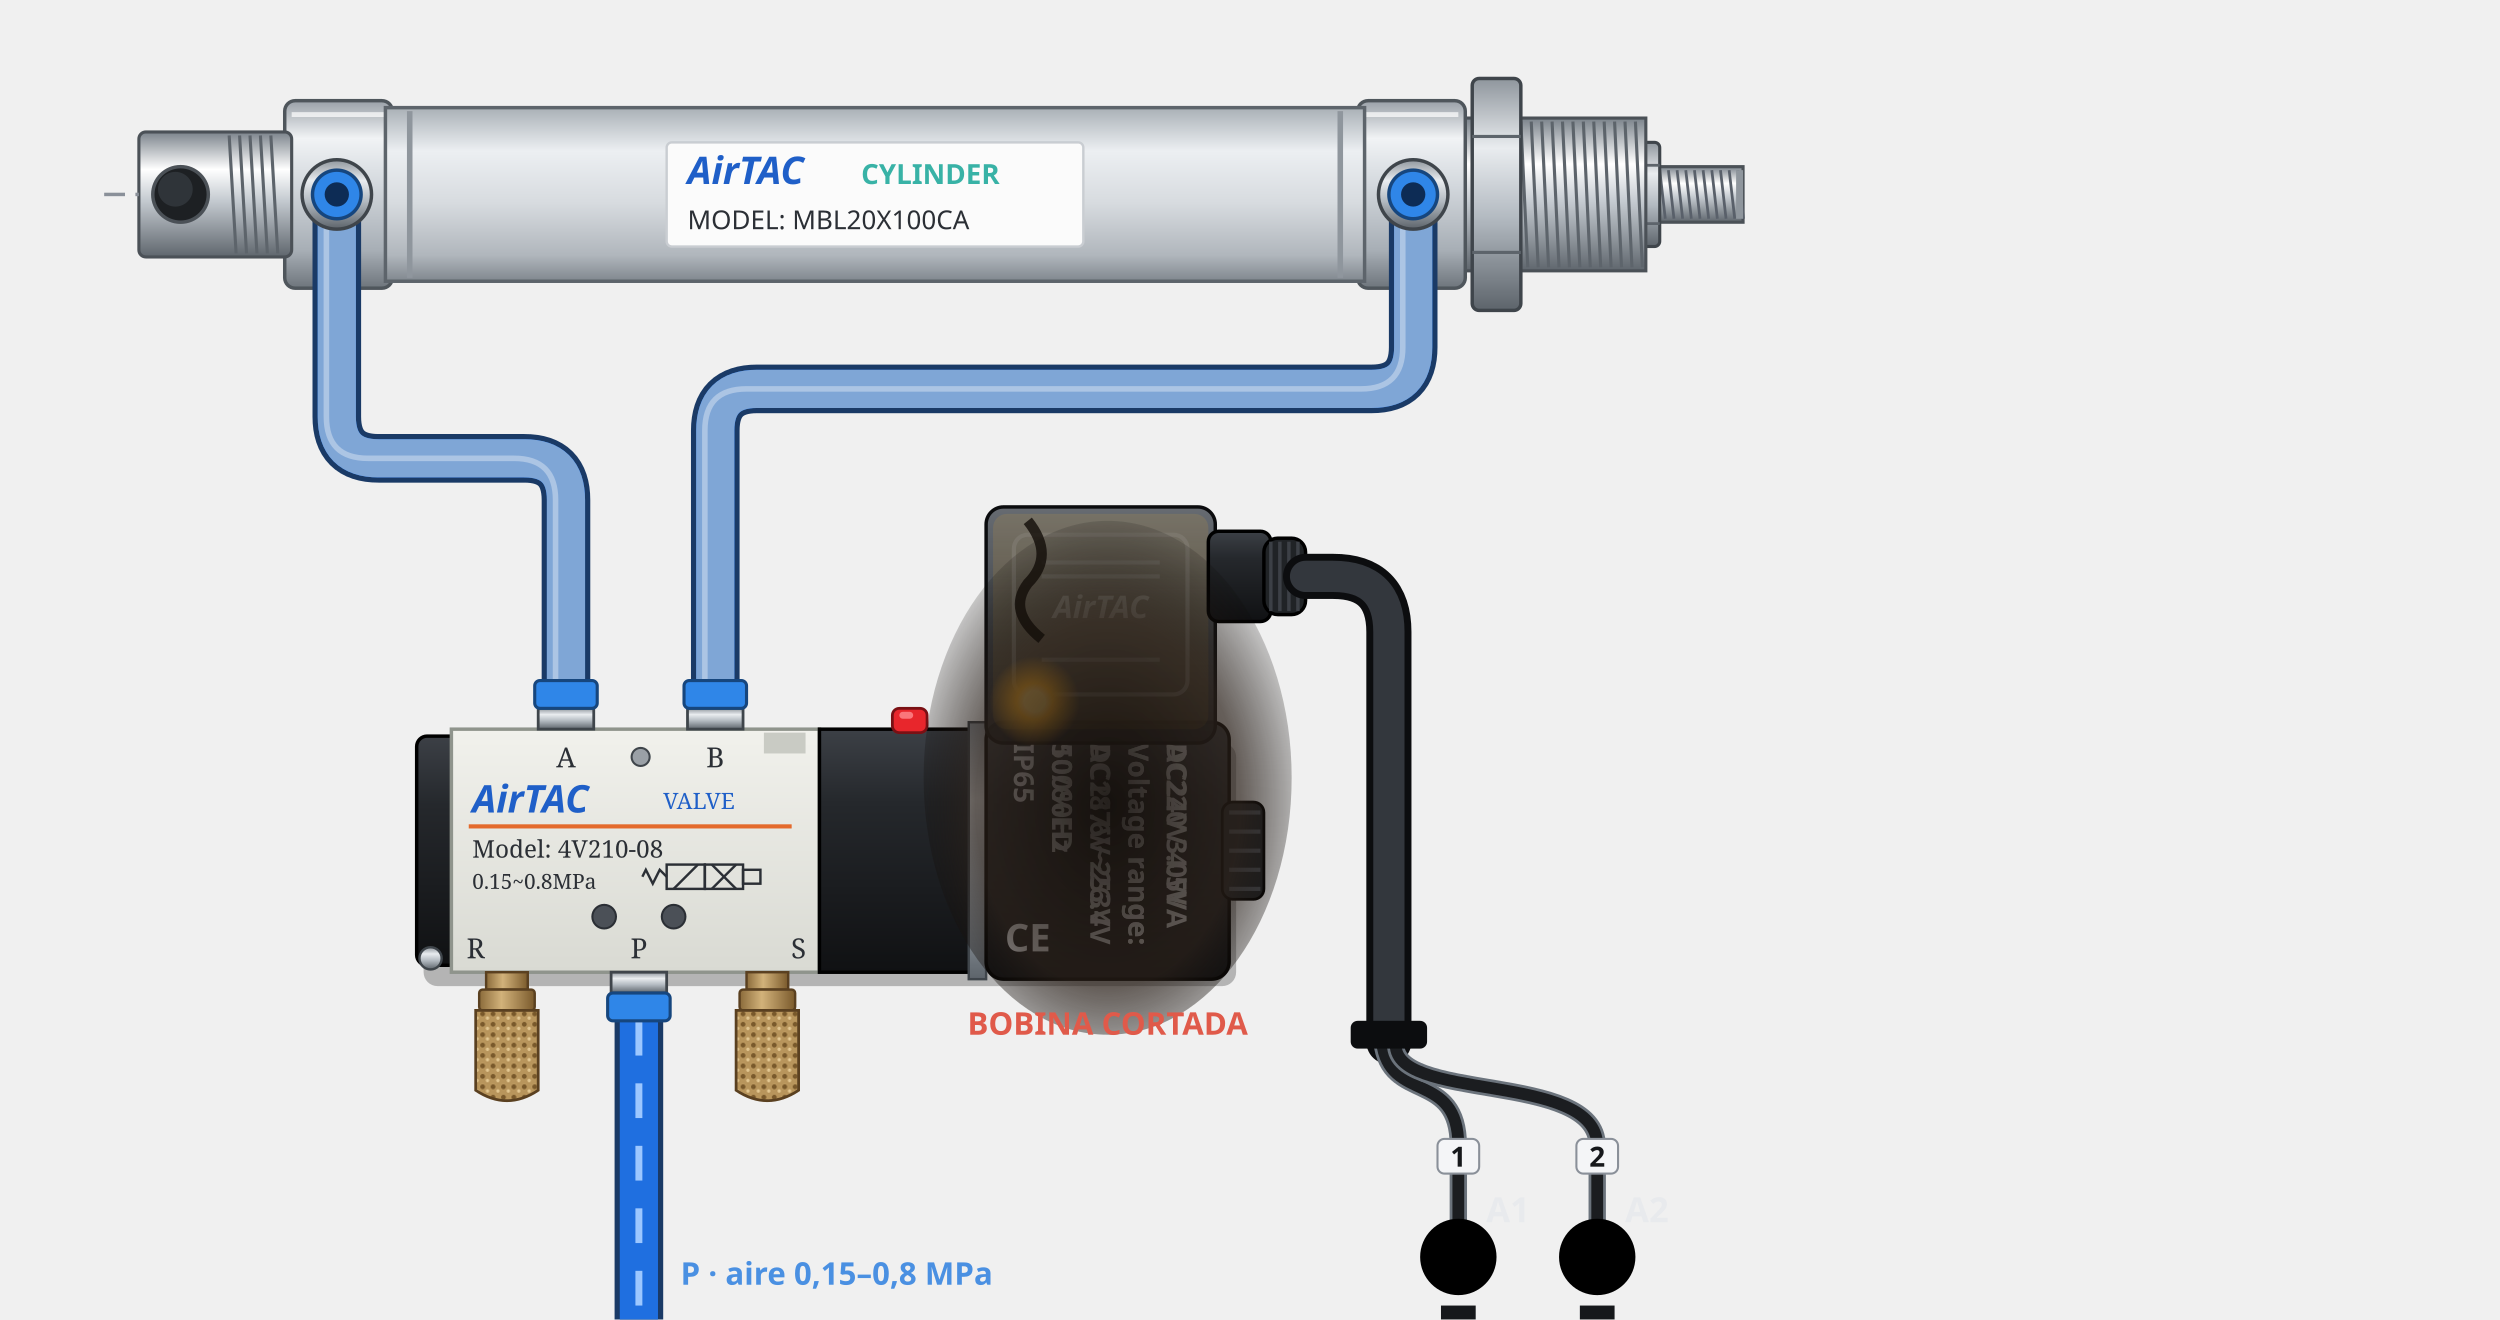
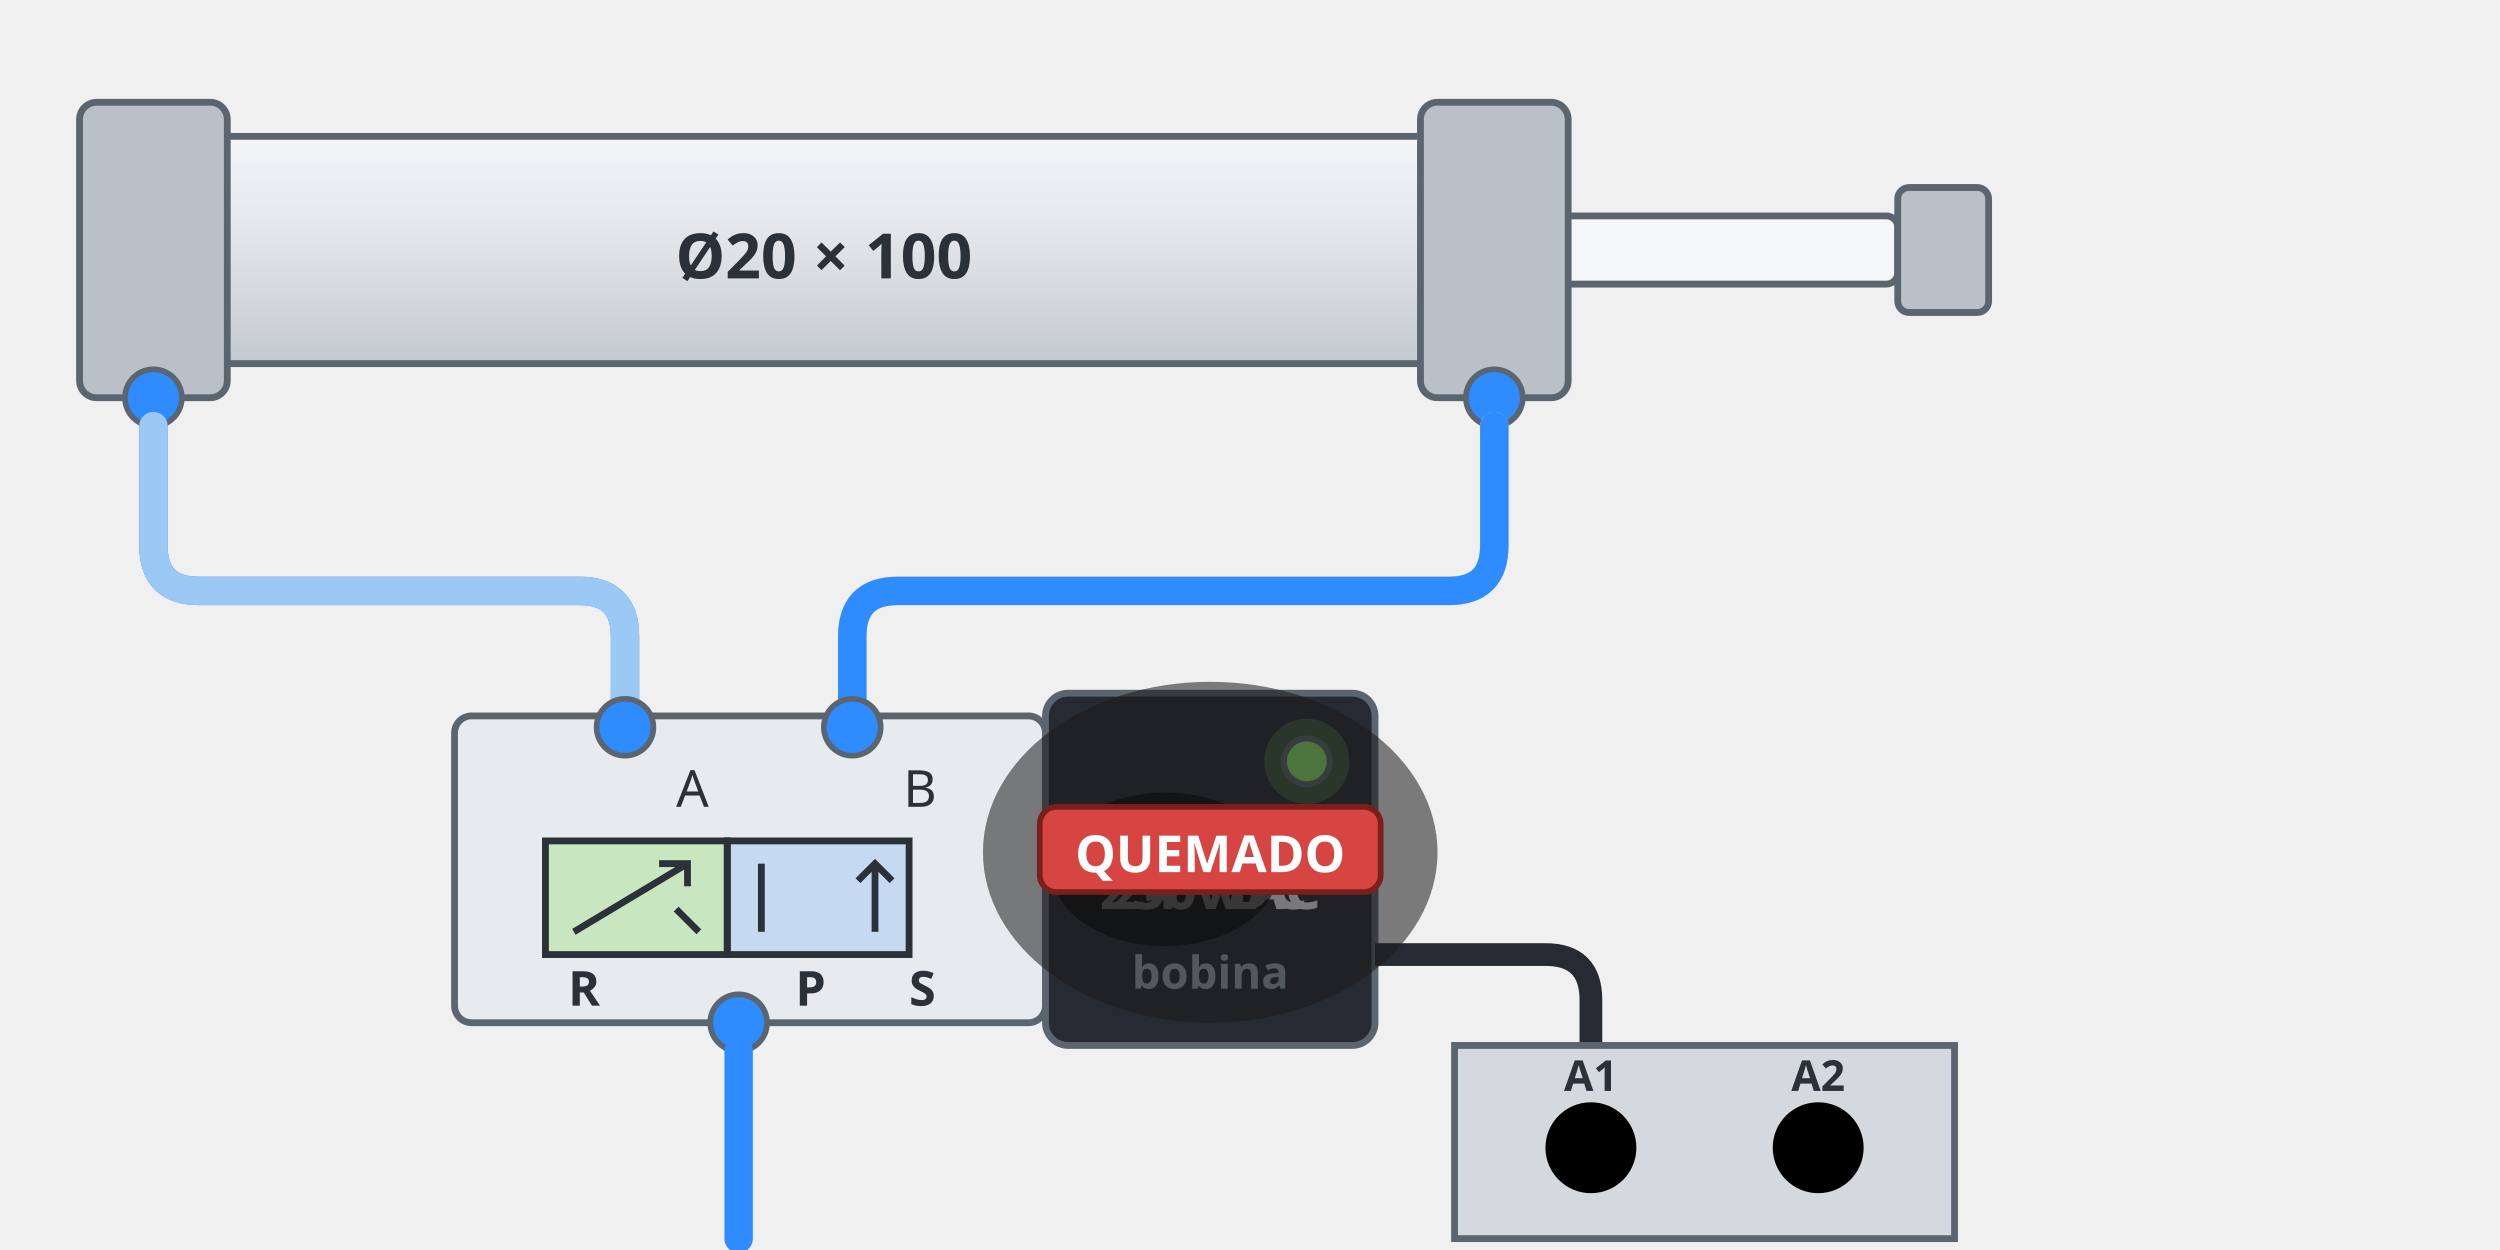
- <svg xmlns="http://www.w3.org/2000/svg" viewBox="0 0 720 380">
+ <svg xmlns="http://www.w3.org/2000/svg" viewBox="0 0 440 220" width="440" height="220" font-family="Segoe UI,Noto Sans,Arial,sans-serif">
  <defs>
-     <linearGradient id="solenoid-valve-zmk" x1="0" y1="0" x2="1" y2="1">
-       <stop offset="0" stop-color="#6b6f72" />
-       <stop offset=".5" stop-color="#4a4d50" />
-       <stop offset="1" stop-color="#36383b" />
+     <linearGradient id="jwc-mot" x1="0" y1="0" x2="0" y2="1">
+       <stop offset="0" stop-color="#4f86c6" />
+       <stop offset=".5" stop-color="#2f62a0" />
+       <stop offset="1" stop-color="#244c7c" />
    </linearGradient>
-     <linearGradient id="solenoid-valve-chr" x1="0" y1="0" x2="1" y2="1">
-       <stop offset="0" stop-color="#fdfdfd" />
-       <stop offset=".3" stop-color="#c9ced3" />
-       <stop offset=".55" stop-color="#7f8790" />
-       <stop offset=".75" stop-color="#eef0f2" />
-       <stop offset="1" stop-color="#8a9199" />
+     <linearGradient id="jwc-cyl" x1="0" y1="0" x2="0" y2="1">
+       <stop offset="0" stop-color="#f4f6f8" />
+       <stop offset=".5" stop-color="#dfe3e8" />
+       <stop offset="1" stop-color="#c3c9d0" />
    </linearGradient>
-     <linearGradient id="solenoid-valve-brs" x1="0" y1="0" x2="1" y2="1">
-       <stop offset="0" stop-color="#e9cf95" />
-       <stop offset="1" stop-color="#9c7a3c" />
+     <linearGradient id="jwc-zone" x1="0" y1="0" x2="1" y2="0">
+       <stop offset="0" stop-color="#7cb342" stop-opacity=".55" />
+       <stop offset="1" stop-color="#7cb342" stop-opacity=".2" />
    </linearGradient>
-     <linearGradient id="solenoid-valve-scr" x1="0" y1="0" x2="1" y2="1">
-       <stop offset="0" stop-color="#f4f6f8" />
-       <stop offset="1" stop-color="#a5acb4" />
-     </linearGradient>
-     <linearGradient id="solenoid-valve-blk" x1="0" y1="0" x2="1" y2="0">
-       <stop offset="0" stop-color="#1c1e21" />
-       <stop offset=".35" stop-color="#3a3e44" />
-       <stop offset="1" stop-color="#202226" />
-     </linearGradient>
-     <radialGradient id="solenoid-valve-off" cx=".45" cy=".4" r=".65">
-       <stop offset="0" stop-color="#000" stop-opacity=".35" />
-       <stop offset="1" stop-color="#000" stop-opacity=".62" />
-     </radialGradient>
-     <radialGradient id="solenoid-valve-on" cx=".5" cy=".5" r=".5">
-       <stop offset="0" stop-color="#fff" stop-opacity=".95" />
-       <stop offset=".35" stop-color="#fff" stop-opacity=".45" />
-       <stop offset=".8" stop-color="#fff" stop-opacity="0" />
-       <stop offset="1" stop-color="#000" stop-opacity=".15" />
-     </radialGradient>
-     <radialGradient id="solenoid-valve-burn" cx=".55" cy=".5" r=".6">
-       <stop offset="0" stop-color="#1a1410" stop-opacity=".9" />
-       <stop offset=".6" stop-color="#2b211a" stop-opacity=".75" />
-       <stop offset="1" stop-color="#000" stop-opacity=".8" />
-     </radialGradient>
-     <radialGradient id="solenoid-valve-dome" cx=".4" cy=".35" r=".7">
-       <stop offset="0" stop-color="#fff" stop-opacity=".25" />
-       <stop offset=".6" stop-color="#fff" stop-opacity="0" />
-       <stop offset="1" stop-color="#000" stop-opacity=".35" />
-     </radialGradient>
-     <linearGradient id="solenoid-valve-knob" x1="0" y1="0" x2="1" y2="1">
-       <stop offset="0" stop-color="#4a4f56" />
-       <stop offset=".5" stop-color="#25282c" />
-       <stop offset="1" stop-color="#121315" />
-     </linearGradient>
-     <linearGradient id="solenoid-valve-alu" x1="0" y1="0" x2="0" y2="1">
-       <stop offset="0" stop-color="#9aa1a8" />
-       <stop offset=".2" stop-color="#f1f3f5" />
-       <stop offset=".45" stop-color="#d3d8dd" />
-       <stop offset=".8" stop-color="#a7aeb5" />
-       <stop offset="1" stop-color="#6e757c" />
-     </linearGradient>
-     <linearGradient id="solenoid-valve-bar" x1="0" y1="0" x2="0" y2="1">
-       <stop offset="0" stop-color="#a9b0b6" />
-       <stop offset=".25" stop-color="#eceff2" />
-       <stop offset=".55" stop-color="#d7dbdf" />
-       <stop offset=".85" stop-color="#b0b6bc" />
-       <stop offset="1" stop-color="#80878e" />
-     </linearGradient>
-     <linearGradient id="solenoid-valve-rod" x1="0" y1="0" x2="0" y2="1">
-       <stop offset="0" stop-color="#7b838b" />
-       <stop offset=".3" stop-color="#ffffff" />
-       <stop offset=".55" stop-color="#c4cad0" />
-       <stop offset="1" stop-color="#5f666d" />
-     </linearGradient>
-     <linearGradient id="solenoid-valve-nut" x1="0" y1="0" x2="0" y2="1">
-       <stop offset="0" stop-color="#8f969d" />
-       <stop offset=".3" stop-color="#e9ecef" />
-       <stop offset=".6" stop-color="#b3bac1" />
-       <stop offset="1" stop-color="#5d646b" />
-     </linearGradient>
-     <linearGradient id="solenoid-valve-blkv" x1="0" y1="0" x2="0" y2="1">
-       <stop offset="0" stop-color="#3c4046" />
-       <stop offset=".3" stop-color="#25282c" />
-       <stop offset="1" stop-color="#101113" />
-     </linearGradient>
-     <linearGradient id="solenoid-valve-plate" x1="0" y1="0" x2="0" y2="1">
-       <stop offset="0" stop-color="#f1f1ec" />
-       <stop offset="1" stop-color="#d9dad3" />
-     </linearGradient>
-     <linearGradient id="solenoid-valve-din" x1="0" y1="0" x2="0" y2="1">
-       <stop offset="0" stop-color="#5a5f66" stop-opacity=".92" />
-       <stop offset=".5" stop-color="#2e3237" stop-opacity=".88" />
-       <stop offset="1" stop-color="#1a1c1f" stop-opacity=".95" />
-     </linearGradient>
-     <linearGradient id="solenoid-valve-brz" x1="0" y1="0" x2="1" y2="0">
-       <stop offset="0" stop-color="#8a6a3a" />
-       <stop offset=".4" stop-color="#d2b27a" />
-       <stop offset="1" stop-color="#7a5a2c" />
-     </linearGradient>
-     <radialGradient id="solenoid-valve-led" cx=".5" cy=".5" r=".5">
-       <stop offset="0" stop-color="#fff6d8" />
-       <stop offset=".4" stop-color="#ffb020" />
-       <stop offset="1" stop-color="#ffb020" stop-opacity="0" />
-     </radialGradient>
-     <radialGradient id="solenoid-valve-soot" cx=".5" cy=".55" r=".6">
-       <stop offset="0" stop-color="#140f0b" stop-opacity=".92" />
-       <stop offset=".6" stop-color="#2a2019" stop-opacity=".7" />
-       <stop offset="1" stop-color="#000" stop-opacity="0" />
-     </radialGradient>
-     <pattern id="solenoid-valve-sint" width="3" height="3" patternUnits="userSpaceOnUse">
-       <rect width="3" height="3" fill="#b8955c" />
-       <circle cx="1" cy="1" r=".7" fill="#7a5a2c" />
-       <circle cx="2.4" cy="2.2" r=".5" fill="#e0c48f" />
+     <pattern id="jwc-hys" width="5" height="5" patternUnits="userSpaceOnUse" patternTransform="rotate(45)">
+       <rect width="5" height="5" fill="#f0a020" fill-opacity=".18" />
+       <line x1="0" y1="0" x2="0" y2="5" stroke="#f0a020" stroke-width="1.4" />
    </pattern>
  </defs>
-   <g data-translate="out.position:0:1:x:200">
-     <rect x="222" y="48" width="280" height="16" fill="url(#solenoid-valve-rod)" stroke="#4b5157" stroke-width=".9" />
-     <line x1="463.0" y1="49" x2="464.6" y2="63" stroke="#59606a" stroke-width=".8" />
-     <line x1="465.5" y1="49" x2="467.1" y2="63" stroke="#59606a" stroke-width=".8" />
-     <line x1="468.0" y1="49" x2="469.6" y2="63" stroke="#59606a" stroke-width=".8" />
-     <line x1="470.5" y1="49" x2="472.1" y2="63" stroke="#59606a" stroke-width=".8" />
-     <line x1="473.0" y1="49" x2="474.6" y2="63" stroke="#59606a" stroke-width=".8" />
-     <line x1="475.5" y1="49" x2="477.1" y2="63" stroke="#59606a" stroke-width=".8" />
-     <line x1="478.0" y1="49" x2="479.6" y2="63" stroke="#59606a" stroke-width=".8" />
-     <line x1="480.5" y1="49" x2="482.1" y2="63" stroke="#59606a" stroke-width=".8" />
-     <line x1="483.0" y1="49" x2="484.6" y2="63" stroke="#59606a" stroke-width=".8" />
-     <line x1="485.5" y1="49" x2="487.1" y2="63" stroke="#59606a" stroke-width=".8" />
-     <line x1="488.0" y1="49" x2="489.6" y2="63" stroke="#59606a" stroke-width=".8" />
-     <line x1="490.5" y1="49" x2="492.1" y2="63" stroke="#59606a" stroke-width=".8" />
-     <line x1="493.0" y1="49" x2="494.6" y2="63" stroke="#59606a" stroke-width=".8" />
-     <line x1="495.5" y1="49" x2="497.1" y2="63" stroke="#59606a" stroke-width=".8" />
-     <line x1="498.0" y1="49" x2="499.6" y2="63" stroke="#59606a" stroke-width=".8" />
-     <line x1="500.5" y1="49" x2="502.1" y2="63" stroke="#59606a" stroke-width=".8" />
-     <rect x="500" y="49" width="2" height="14" fill="#8f969d" />
-     <rect x="466" y="41.0" width="12" height="30" rx="1.5" fill="url(#solenoid-valve-nut)" stroke="#3f454b" stroke-width=".9" />
-     <line x1="466" y1="47.6" x2="478" y2="47.6" stroke="#5d646b" stroke-width=".8" />
-     <line x1="466" y1="64.4" x2="478" y2="64.4" stroke="#5d646b" stroke-width=".8" />
+   <g data-translate="out.position:0:1:x:80">
+     <rect x="150" y="38" width="184" height="12" rx="2" fill="#f4f6f8" stroke="#5b6570" stroke-width="1.2" />
+     <rect x="334" y="33" width="16" height="22" rx="2" fill="#b9c0c8" stroke="#5b6570" stroke-width="1.2" />
  </g>
-   <rect x="422" y="34" width="52" height="44" fill="url(#solenoid-valve-rod)" stroke="#4b5157" stroke-width=".9" />
-   <line x1="438.0" y1="35" x2="440.0" y2="77" stroke="#5d646b" stroke-width=".9" />
-   <line x1="441.0" y1="35" x2="443.0" y2="77" stroke="#5d646b" stroke-width=".9" />
-   <line x1="444.0" y1="35" x2="446.0" y2="77" stroke="#5d646b" stroke-width=".9" />
-   <line x1="447.0" y1="35" x2="449.0" y2="77" stroke="#5d646b" stroke-width=".9" />
-   <line x1="450.0" y1="35" x2="452.0" y2="77" stroke="#5d646b" stroke-width=".9" />
-   <line x1="453.0" y1="35" x2="455.0" y2="77" stroke="#5d646b" stroke-width=".9" />
-   <line x1="456.0" y1="35" x2="458.0" y2="77" stroke="#5d646b" stroke-width=".9" />
-   <line x1="459.0" y1="35" x2="461.0" y2="77" stroke="#5d646b" stroke-width=".9" />
-   <line x1="462.0" y1="35" x2="464.0" y2="77" stroke="#5d646b" stroke-width=".9" />
-   <line x1="465.0" y1="35" x2="467.0" y2="77" stroke="#5d646b" stroke-width=".9" />
-   <line x1="468.0" y1="35" x2="470.0" y2="77" stroke="#5d646b" stroke-width=".9" />
-   <line x1="471.0" y1="35" x2="473.0" y2="77" stroke="#5d646b" stroke-width=".9" />
-   <rect x="424" y="22.6" width="14" height="66.8" rx="2" fill="url(#solenoid-valve-nut)" stroke="#3f454b" stroke-width="1" />
-   <line x1="424" y1="39.3" x2="438" y2="39.3" stroke="#5d646b" stroke-width=".9" />
-   <line x1="424" y1="72.7" x2="438" y2="72.7" stroke="#5d646b" stroke-width=".9" />
-   <rect x="82" y="29.0" width="31.0" height="54" rx="3" fill="url(#solenoid-valve-alu)" stroke="#4f565c" stroke-width="1" />
-   <line x1="84" y1="33.0" x2="111.0" y2="33.0" stroke="#fff" stroke-width="1.4" opacity=".7" />
-   <rect x="391.0" y="29.0" width="31.0" height="54" rx="3" fill="url(#solenoid-valve-alu)" stroke="#4f565c" stroke-width="1" />
-   <line x1="393.0" y1="33.0" x2="420.0" y2="33.0" stroke="#fff" stroke-width="1.4" opacity=".7" />
-   <rect x="111.0" y="31.0" width="282.0" height="50" fill="url(#solenoid-valve-bar)" stroke="#5d646b" stroke-width="1" />
-   <line x1="118.0" y1="32.0" x2="118.0" y2="80.0" stroke="#8f969d" stroke-width="1.6" />
-   <line x1="386.0" y1="32.0" x2="386.0" y2="80.0" stroke="#8f969d" stroke-width="1.6" />
-   <rect x="192.0" y="41" width="120" height="30" rx="1.5" fill="#fbfbfb" stroke="#c9cdd2" stroke-width=".7" />
-   <text x="198.0" y="53" font-family="sans-serif" font-size="11" font-weight="900" font-style="italic" fill="#1f5fc8">AirTAC</text>
-   <text x="248.0" y="53" font-family="sans-serif" font-size="8" font-weight="700" fill="#38b2a6">CYLINDER</text>
-   <text x="198.0" y="66" font-family="sans-serif" font-size="7.5" fill="#2b2f35">MODEL: MBL20X100CA</text>
-   <rect x="40" y="38" width="44" height="36" rx="2" fill="url(#solenoid-valve-rod)" stroke="#4b5157" stroke-width=".9" />
-   <line x1="66.0" y1="39" x2="68.0" y2="73" stroke="#5d646b" stroke-width=".9" />
-   <line x1="69.0" y1="39" x2="71.0" y2="73" stroke="#5d646b" stroke-width=".9" />
-   <line x1="72.0" y1="39" x2="74.0" y2="73" stroke="#5d646b" stroke-width=".9" />
-   <line x1="75.0" y1="39" x2="77.0" y2="73" stroke="#5d646b" stroke-width=".9" />
-   <line x1="78.0" y1="39" x2="80.0" y2="73" stroke="#5d646b" stroke-width=".9" />
-   <circle cx="52" cy="56" r="8" fill="#1d2023" stroke="#4b5157" stroke-width="1" />
-   <circle cx="50.5" cy="54.5" r="5" fill="#2f3439" />
-   <line x1="30" y1="56" x2="40" y2="56" stroke="#8a9099" stroke-width="1" stroke-dasharray="6 3 1.5 3" />
-   <path d="M163.0 196 L163.0 144.0 Q163.0 132 151.0 132.0 L109.0 132.0 Q97.0 132 97.0 120.0 L97.0 62" fill="none" stroke="#1a3a66" stroke-width="14" stroke-linejoin="round" />
+   <rect x="20" y="24" width="250" height="40" rx="4" fill="url(#jwc-cyl)" stroke="#5b6570" stroke-width="1.2" />
+   <rect x="14" y="18" width="26" height="52" rx="3" fill="#b9c0c8" stroke="#5b6570" stroke-width="1.2" />
+   <rect x="250" y="18" width="26" height="52" rx="3" fill="#b9c0c8" stroke="#5b6570" stroke-width="1.2" />
+   <text x="145" y="49" font-size="11" font-weight="700" fill="#2b3138" text-anchor="middle">Ø20 × 100</text>
+   <circle cx="27" cy="70" r="5" fill="#2f8cff" stroke="#5b6570" stroke-width="1" />
+   <circle cx="263" cy="70" r="5" fill="#2f8cff" stroke="#5b6570" stroke-width="1" />
  <g data-show="out.energized">
-     <path d="M163.0 196 L163.0 144.0 Q163.0 132 151.0 132.0 L109.0 132.0 Q97.0 132 97.0 120.0 L97.0 62" fill="none" stroke="#1f6fe0" stroke-width="11" stroke-linejoin="round" />
-     <path d="M163.0 196 L163.0 144.0 Q163.0 132 151.0 132.0 L109.0 132.0 Q97.0 132 97.0 120.0 L97.0 62" fill="none" stroke="#9cc7ff" stroke-width="2" stroke-dasharray="10 8" stroke-linejoin="round" />
+     <path d="M27 75 V96 Q27 104 35 104 H102 Q110 104 110 112 V126" fill="none" stroke="#2f8cff" stroke-width="5" stroke-linecap="round" />
+     <path d="M263 75 V96 Q263 104 255 104 H158 Q150 104 150 112 V126" fill="none" stroke="#9cc8f5" stroke-width="5" stroke-linecap="round" />
  </g>
  <g data-show="!out.energized">
-     <path d="M163.0 196 L163.0 144.0 Q163.0 132 151.0 132.0 L109.0 132.0 Q97.0 132 97.0 120.0 L97.0 62" fill="none" stroke="#7fa6d6" stroke-width="11" stroke-linejoin="round" />
+     <path d="M27 75 V96 Q27 104 35 104 H102 Q110 104 110 112 V126" fill="none" stroke="#9cc8f5" stroke-width="5" stroke-linecap="round" />
+     <path d="M263 75 V96 Q263 104 255 104 H158 Q150 104 150 112 V126" fill="none" stroke="#2f8cff" stroke-width="5" stroke-linecap="round" />
  </g>
-   <path d="M163.0 196 L163.0 144.0 Q163.0 132 151.0 132.0 L109.0 132.0 Q97.0 132 97.0 120.0 L97.0 62" fill="none" stroke="#ffffff" stroke-width="1.6" opacity=".35" transform="translate(-3 0)" stroke-linejoin="round" />
-   <path d="M206 196 L206.0 124.0 Q206 112 218.0 112.0 L395.0 112.0 Q407.0 112 407.0 100.0 L407.0 62" fill="none" stroke="#1a3a66" stroke-width="14" stroke-linejoin="round" />
-   <g data-show="!out.energized">
-     <path d="M206 196 L206.0 124.0 Q206 112 218.0 112.0 L395.0 112.0 Q407.0 112 407.0 100.0 L407.0 62" fill="none" stroke="#1f6fe0" stroke-width="11" stroke-linejoin="round" />
-     <path d="M206 196 L206.0 124.0 Q206 112 218.0 112.0 L395.0 112.0 Q407.0 112 407.0 100.0 L407.0 62" fill="none" stroke="#9cc7ff" stroke-width="2" stroke-dasharray="10 8" stroke-linejoin="round" />
+   <rect x="80" y="126" width="104" height="54" rx="3" fill="#e7eaee" stroke="#5b6570" stroke-width="1.2" />
+   <circle cx="110" cy="128" r="5" fill="#2f8cff" stroke="#5b6570" stroke-width="1" />
+   <text x="119" y="142" font-size="9" font-weight="start" fill="#2b3138" text-anchor="600">A</text>
+   <circle cx="150" cy="128" r="5" fill="#2f8cff" stroke="#5b6570" stroke-width="1" />
+   <text x="159" y="142" font-size="9" font-weight="start" fill="#2b3138" text-anchor="600">B</text>
+   <rect x="96" y="148" width="32" height="20" fill="#8ee26a" stroke="none" stroke-width="0" opacity=".35" data-show="out.energized" />
+   <rect x="128" y="148" width="32" height="20" fill="#9cc8f5" stroke="none" stroke-width="0" opacity=".45" data-show="!out.energized" />
+   <g stroke="#2b3138" stroke-width="1.2" fill="none">
+     <rect x="96" y="148" width="32" height="20" />
+     <rect x="128" y="148" width="32" height="20" />
  </g>
-   <g data-show="!!out.energized">
-     <path d="M206 196 L206.0 124.0 Q206 112 218.0 112.0 L395.0 112.0 Q407.0 112 407.0 100.0 L407.0 62" fill="none" stroke="#7fa6d6" stroke-width="11" stroke-linejoin="round" />
+   <path d="M101 164 l20 -12 M116 152 h5 v4 M123 164 l-4 -4" fill="none" stroke="#2b3138" stroke-width="1.2" />
+   <path d="M134 152 v12 M154 164 v-12 M151 155 l3 -3 l3 3" fill="none" stroke="#2b3138" stroke-width="1.2" />
+   <text x="100" y="177" font-size="8.5" font-weight="700" fill="#2b3138" text-anchor="600">R</text>
+   <text x="140" y="177" font-size="8.5" font-weight="700" fill="#2b3138" text-anchor="600">P</text>
+   <text x="160" y="177" font-size="8.5" font-weight="700" fill="#2b3138" text-anchor="600">S</text>
+   <circle cx="130" cy="180" r="5" fill="#2f8cff" stroke="#5b6570" stroke-width="1" />
+   <path d="M130 185 V218" fill="none" stroke="#2f8cff" stroke-width="5" stroke-linecap="round" />
+   <rect x="184" y="122" width="58" height="62" rx="4" fill="#262b33" stroke="#5b6570" stroke-width="1.2" />
+   <circle cx="230" cy="134" r="4" fill="#4a5058" stroke="#5b6570" stroke-width="1" />
+   <g data-show="out.energized">
+     <circle cx="230" cy="134" r="7.5" fill="#8ee26a" stroke="none" stroke-width="0" opacity=".25" />
+     <circle cx="230" cy="134" r="4" fill="#8ee26a" stroke="#5b6570" stroke-width="1" />
  </g>
-   <path d="M206 196 L206.0 124.0 Q206 112 218.0 112.0 L395.0 112.0 Q407.0 112 407.0 100.0 L407.0 62" fill="none" stroke="#ffffff" stroke-width="1.6" opacity=".35" transform="translate(-3 0)" stroke-linejoin="round" />
-   <path d="M184 294 V380" fill="none" stroke="#1a3a66" stroke-width="14" stroke-linejoin="round" />
-   <path d="M184 294 V380" fill="none" stroke="#1f6fe0" stroke-width="11" />
-   <path d="M184 294 V380" fill="none" stroke="#9cc7ff" stroke-width="2" stroke-dasharray="10 8" />
-   <circle cx="97.0" cy="56" r="10" fill="url(#solenoid-valve-nut)" stroke="#3f454b" stroke-width="1" />
-   <circle cx="97.0" cy="56" r="7" fill="#2f86e8" stroke="#16467e" stroke-width="1" />
-   <circle cx="97.0" cy="56" r="3.5" fill="#0d2c55" />
-   <circle cx="407.0" cy="56" r="10" fill="url(#solenoid-valve-nut)" stroke="#3f454b" stroke-width="1" />
-   <circle cx="407.0" cy="56" r="7" fill="#2f86e8" stroke="#16467e" stroke-width="1" />
-   <circle cx="407.0" cy="56" r="3.5" fill="#0d2c55" />
-   <rect x="122" y="214" width="234" height="70" rx="4" fill="#000" opacity=".25" />
-   <rect x="120" y="212" width="14" height="66" rx="3" fill="url(#solenoid-valve-blkv)" stroke="#000" stroke-width="1" />
-   <circle cx="124" cy="276" r="3.2" fill="url(#solenoid-valve-nut)" stroke="#3f454b" stroke-width=".7" />
-   <rect x="130" y="210" width="106" height="70" fill="url(#solenoid-valve-plate)" stroke="#8f948c" stroke-width="1" />
-   <rect x="220" y="211" width="12" height="6" fill="#c9cbc4" />
-   <text x="163.0" y="221" text-anchor="middle" font-family="serif" font-size="8" fill="#2b2f35">A</text>
-   <text x="206" y="221" text-anchor="middle" font-family="serif" font-size="8" fill="#2b2f35">B</text>
-   <circle cx="184.5" cy="218" r="2.6" fill="#9aa0a6" stroke="#3f454b" stroke-width=".6" />
-   <text x="136" y="234" font-family="sans-serif" font-size="11" font-weight="900" font-style="italic" fill="#1f5fc8">AirTAC</text>
-   <text x="191" y="233" font-family="serif" font-size="6.5" fill="#1f5fc8">VALVE</text>
-   <line x1="135" y1="238" x2="228" y2="238" stroke="#e46a2c" stroke-width="1.2" />
-   <text x="136" y="247" font-family="serif" font-size="7" fill="#2b2f35">Model: 4V210-08</text>
-   <text x="136" y="256" font-family="serif" font-size="6" fill="#2b2f35">0.15~0.8MPa</text>
-   <g stroke="#2b2f35" stroke-width=".7" fill="none">
-     <rect x="192" y="249" width="11" height="7" />
-     <rect x="203" y="249" width="11" height="7" />
-     <path d="M192 252.5l-2 -2l-2 4l-2 -4l-1 2" />
-     <rect x="214" y="250.5" width="5" height="4" />
-     <path d="M194 256l7 -7M205 249l7 7M205 256l7 -7" />
-   </g>
-   <text x="137" y="276" text-anchor="middle" font-family="serif" font-size="8" fill="#2b2f35">R</text>
-   <text x="184" y="276" text-anchor="middle" font-family="serif" font-size="8" fill="#2b2f35">P</text>
-   <text x="230.0" y="276" text-anchor="middle" font-family="serif" font-size="8" fill="#2b2f35">S</text>
-   <circle cx="174" cy="264" r="3.4" fill="#4b5057" stroke="#2b2f35" stroke-width=".6" />
-   <circle cx="194" cy="264" r="3.4" fill="#4b5057" stroke="#2b2f35" stroke-width=".6" />
-   <rect x="236" y="210" width="46" height="70" fill="url(#solenoid-valve-blkv)" stroke="#000" stroke-width="1" />
-   <rect x="257.0" y="204" width="10" height="7" rx="2" fill="#e8262c" stroke="#7a1014" stroke-width=".8" />
-   <rect x="259.0" y="205" width="4" height="2" rx="1" fill="#ff8a8e" opacity=".8" />
-   <rect x="279" y="208" width="5" height="74" fill="url(#solenoid-valve-nut)" stroke="#3f454b" stroke-width=".7" />
-   <rect x="284" y="208" width="70" height="74" rx="5" fill="url(#solenoid-valve-blkv)" stroke="#000" stroke-width="1" />
-   <rect x="352" y="231.0" width="12" height="28" rx="3" fill="#202326" stroke="#000" stroke-width=".8" />
-   <line x1="354" y1="234.0" x2="363" y2="234.0" stroke="#4b5057" stroke-width="1.2" />
-   <line x1="354" y1="239.5" x2="363" y2="239.5" stroke="#4b5057" stroke-width="1.2" />
-   <line x1="354" y1="245.0" x2="363" y2="245.0" stroke="#4b5057" stroke-width="1.2" />
-   <line x1="354" y1="250.5" x2="363" y2="250.5" stroke="#4b5057" stroke-width="1.2" />
-   <line x1="354" y1="256.0" x2="363" y2="256.0" stroke="#4b5057" stroke-width="1.2" />
  <g data-show="param.coil=24VDC">
-     <text transform="translate(336 214) rotate(90)" font-family="sans-serif" font-size="8" font-weight="700" fill="#e8eaed">DC24V  3.0W</text>
-     <text transform="translate(325 214) rotate(90)" font-family="sans-serif" font-size="8" font-weight="700" fill="#e8eaed">Voltage range:</text>
-     <text transform="translate(314 214) rotate(90)" font-family="sans-serif" font-size="8" font-weight="700" fill="#e8eaed">DC21.6V~26.4V</text>
-     <text transform="translate(303 214) rotate(90)" font-family="sans-serif" font-size="8" font-weight="700" fill="#e8eaed">100%ED</text>
+     <text x="213" y="160" font-size="10" font-weight="700" fill="#e9edf1" text-anchor="middle">24 VDC</text>
  </g>
  <g data-show="param.coil=230VAC">
-     <text transform="translate(336 214) rotate(90)" font-family="sans-serif" font-size="8" font-weight="700" fill="#e8eaed">AC220V  4.5VA</text>
-     <text transform="translate(325 214) rotate(90)" font-family="sans-serif" font-size="8" font-weight="700" fill="#e8eaed">Voltage range:</text>
-     <text transform="translate(314 214) rotate(90)" font-family="sans-serif" font-size="8" font-weight="700" fill="#e8eaed">AC187V~253V</text>
-     <text transform="translate(303 214) rotate(90)" font-family="sans-serif" font-size="8" font-weight="700" fill="#e8eaed">50/60Hz</text>
+     <text x="213" y="160" font-size="10" font-weight="700" fill="#e9edf1" text-anchor="middle">230 VAC</text>
  </g>
-   <text transform="translate(292 214) rotate(90)" font-family="sans-serif" font-size="8" font-weight="700" fill="#e8eaed">IP65</text>
-   <text x="296" y="274" text-anchor="middle" font-family="sans-serif" font-size="11" font-weight="700" fill="#e8eaed">CE</text>
-   <rect x="284" y="146" width="66" height="68" rx="5" fill="url(#solenoid-valve-din)" stroke="#0b0c0e" stroke-width="1" />
-   <rect x="292" y="154" width="50" height="46" rx="4" fill="none" stroke="#6b7179" stroke-width="1.2" opacity=".8" />
-   <text x="317.0" y="178" text-anchor="middle" font-family="sans-serif" font-size="9" font-weight="900" font-style="italic" fill="#777d85" opacity=".9">AirTAC</text>
-   <line x1="300" y1="162" x2="334" y2="162" stroke="#6b7179" stroke-width="1.2" opacity=".7" />
-   <line x1="300" y1="166" x2="334" y2="166" stroke="#6b7179" stroke-width="1.2" opacity=".7" />
-   <line x1="300" y1="190" x2="334" y2="190" stroke="#6b7179" stroke-width="1.2" opacity=".7" />
-   <g data-show="!out.energized">
-     <circle cx="298" cy="202" r="3" fill="#5a3a12" stroke="#000" stroke-width=".5" />
+   <text x="213" y="174" font-size="8" font-weight="600" fill="#9aa3ad" text-anchor="middle">bobina</text>
+   <path d="M242 168 H272 Q280 168 280 176 V184" fill="none" stroke="#262b33" stroke-width="4" />
+   <rect x="256" y="184" width="88" height="34" fill="#d4d9df" stroke="#5b6570" stroke-width="1.2" />
+   <circle cx="280" cy="202" r="7" fill="#f4f6f8" stroke="#5b6570" stroke-width="1.2" />
+   <circle cx="280" cy="202" r="4.8" fill="none" stroke="#c9cfd6" stroke-width="1" />
+   <path d="M276.5 202h7 M280 198.5v7" fill="none" stroke="#39414b" stroke-width="1.8" stroke-linecap="round" />
+   <circle class="jw-term" data-term="A1" cx="280" cy="202" r="8" />
+   <text x="280" y="192" font-size="7.5" font-weight="700" fill="#2b3138" text-anchor="middle">A1</text>
+   <circle cx="320" cy="202" r="7" fill="#f4f6f8" stroke="#5b6570" stroke-width="1.2" />
+   <circle cx="320" cy="202" r="4.8" fill="none" stroke="#c9cfd6" stroke-width="1" />
+   <path d="M316.5 202h7 M320 198.5v7" fill="none" stroke="#39414b" stroke-width="1.8" stroke-linecap="round" />
+   <circle class="jw-term" data-term="A2" cx="320" cy="202" r="8" />
+   <text x="320" y="192" font-size="7.5" font-weight="700" fill="#2b3138" text-anchor="middle">A2</text>
+   <g data-show="damaged">
+     <ellipse cx="213" cy="150" rx="40" ry="30" fill="#1a1a1a" opacity=".55" />
+     <ellipse cx="205.0" cy="153.0" rx="20.0" ry="13.5" fill="#0b0b0b" opacity=".6" />
+     <rect x="183" y="142" width="60" height="15" rx="3" fill="#d64541" stroke="#7a1f1c" stroke-width="1" />
+     <text x="213" y="153.5" font-size="9" font-weight="800" fill="#fff" text-anchor="middle">QUEMADO</text>
  </g>
-   <g data-show="out.energized">
-     <circle cx="298" cy="202" r="13" fill="url(#solenoid-valve-led)" />
-     <circle cx="298" cy="202" r="3.2" fill="#ffd36b" />
-     <rect x="286" y="148" width="62" height="62" rx="4" fill="#ffb020" opacity=".12" />
-   </g>
-   <rect x="348" y="153" width="18" height="26" rx="3" fill="url(#solenoid-valve-blkv)" stroke="#000" stroke-width="1" />
-   <rect x="364" y="155" width="12" height="22" rx="4" fill="#202326" stroke="#000" stroke-width="1" />
-   <line x1="366.0" y1="156" x2="366.0" y2="176" stroke="#3c4046" stroke-width="1" />
-   <line x1="368.6" y1="156" x2="368.6" y2="176" stroke="#3c4046" stroke-width="1" />
-   <line x1="371.2" y1="156" x2="371.2" y2="176" stroke="#3c4046" stroke-width="1" />
-   <line x1="373.8" y1="156" x2="373.8" y2="176" stroke="#3c4046" stroke-width="1" />
-   <g data-show="damaged">
-     <ellipse cx="319.0" cy="224.0" rx="53.0" ry="74.0" fill="url(#solenoid-valve-soot)" />
-     <path d="M296 150 q8 10 0 18 q-6 8 4 16" fill="none" stroke="#120c08" stroke-width="3" opacity=".8" />
-     <text x="319.0" y="298" text-anchor="middle" font-family="sans-serif" font-size="9" font-weight="800" fill="#e05a4a">BOBINA CORTADA</text>
-   </g>
-   <rect x="155.0" y="204" width="16" height="6" fill="url(#solenoid-valve-nut)" stroke="#3f454b" stroke-width=".8" />
-   <rect x="154.0" y="196" width="18" height="8" rx="1.5" fill="#2f86e8" stroke="#16467e" stroke-width=".9" />
-   <rect x="198" y="204" width="16" height="6" fill="url(#solenoid-valve-nut)" stroke="#3f454b" stroke-width=".8" />
-   <rect x="197" y="196" width="18" height="8" rx="1.5" fill="#2f86e8" stroke="#16467e" stroke-width=".9" />
-   <rect x="176" y="280" width="16" height="6" fill="url(#solenoid-valve-nut)" stroke="#3f454b" stroke-width=".8" />
-   <rect x="175" y="286" width="18" height="8" rx="1.5" fill="#2f86e8" stroke="#16467e" stroke-width=".9" />
-   <rect x="140" y="280" width="12" height="5" fill="url(#solenoid-valve-brz)" stroke="#5a4020" stroke-width=".7" />
-   <rect x="138" y="285" width="16" height="6" rx="1" fill="url(#solenoid-valve-brz)" stroke="#5a4020" stroke-width=".7" />
-   <path d="M137 291 H155 V314 Q146 320 137 314 Z" fill="url(#solenoid-valve-sint)" stroke="#5a4020" stroke-width=".8" />
-   <rect x="215.0" y="280" width="12" height="5" fill="url(#solenoid-valve-brz)" stroke="#5a4020" stroke-width=".7" />
-   <rect x="213.0" y="285" width="16" height="6" rx="1" fill="url(#solenoid-valve-brz)" stroke="#5a4020" stroke-width=".7" />
-   <path d="M212.0 291 H230.0 V314 Q221.0 320 212.0 314 Z" fill="url(#solenoid-valve-sint)" stroke="#5a4020" stroke-width=".8" />
-   <text x="196" y="370" font-family="sans-serif" font-size="9" font-weight="700" fill="#4a90e2">P · aire 0,15–0,8 MPa</text>
-   <path d="M376 166 L384.0 166.0 Q400 166 400.0 182.0 L400 300" fill="none" stroke="#0c0d0f" stroke-width="13" stroke-linecap="round" />
-   <path d="M376 166 L384.0 166.0 Q400 166 400.0 182.0 L400 300" fill="none" stroke="#33373d" stroke-width="9" stroke-linecap="round" />
-   <path d="M398.0 300 C400 318 420 308 420 330 V366" fill="none" stroke="#6b737c" stroke-width="5" />
-   <path d="M398.0 300 C400 318 420 308 420 330 V366" fill="none" stroke="#1b1d20" stroke-width="3.4" />
-   <rect x="414" y="328" width="12" height="10" rx="2" fill="#f4f5f7" stroke="#8a9099" stroke-width=".6" />
-   <text x="420" y="336" text-anchor="middle" font-family="sans-serif" font-size="8" font-weight="800" fill="#16181b">1</text>
-   <rect x="416" y="356" width="8" height="12" rx="1.5" fill="#c9ced5" stroke="#16181b" stroke-width=".8" />
-   <rect x="415" y="376" width="10" height="4" fill="#16181b" />
-   <text x="428" y="352" font-family="sans-serif" font-size="10" font-weight="800" fill="#e8eaed">A1</text>
-   <circle class="jw-term" data-term="A1" cx="420" cy="362" r="11" />
-   <path d="M402.0 300 C400 318 460 308 460 330 V366" fill="none" stroke="#6b737c" stroke-width="5" />
-   <path d="M402.0 300 C400 318 460 308 460 330 V366" fill="none" stroke="#1b1d20" stroke-width="3.4" />
-   <rect x="454" y="328" width="12" height="10" rx="2" fill="#f4f5f7" stroke="#8a9099" stroke-width=".6" />
-   <text x="460" y="336" text-anchor="middle" font-family="sans-serif" font-size="8" font-weight="800" fill="#16181b">2</text>
-   <rect x="456" y="356" width="8" height="12" rx="1.5" fill="#c9ced5" stroke="#16181b" stroke-width=".8" />
-   <rect x="455" y="376" width="10" height="4" fill="#16181b" />
-   <text x="468" y="352" font-family="sans-serif" font-size="10" font-weight="800" fill="#e8eaed">A2</text>
-   <circle class="jw-term" data-term="A2" cx="460" cy="362" r="11" />
-   <rect x="389" y="294" width="22" height="8" rx="2" fill="#0c0d0f" />
</svg>
